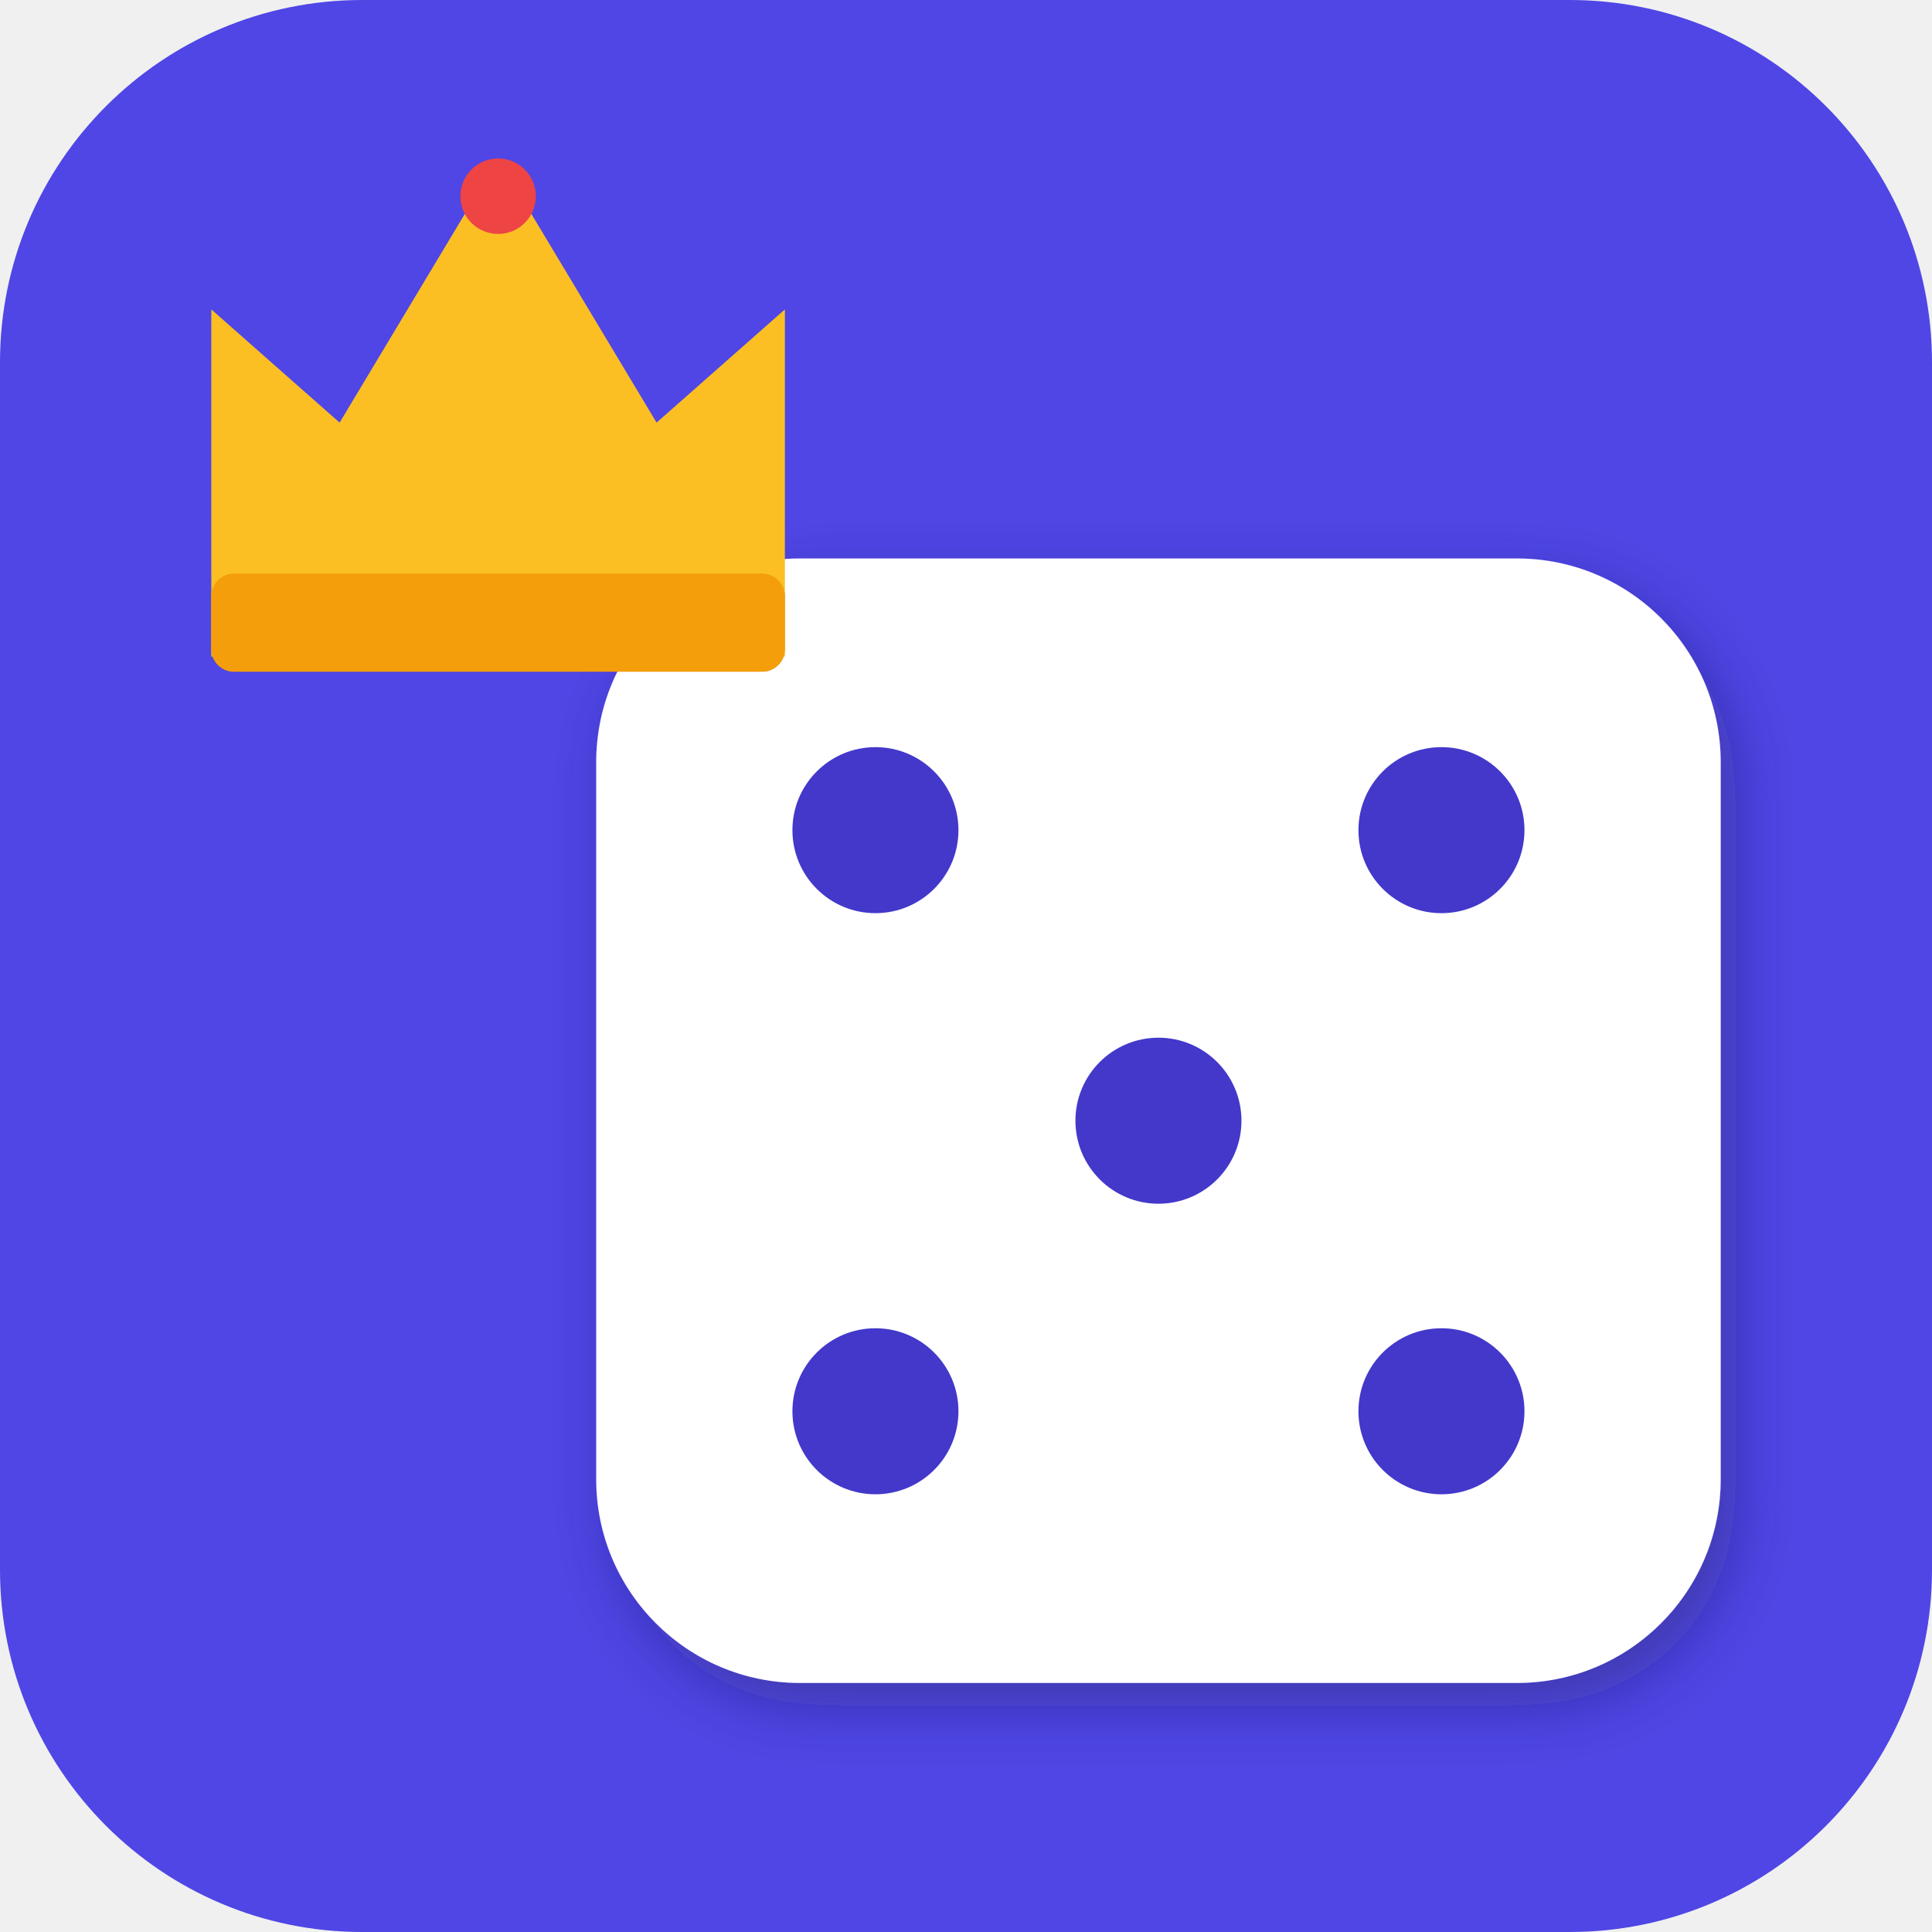
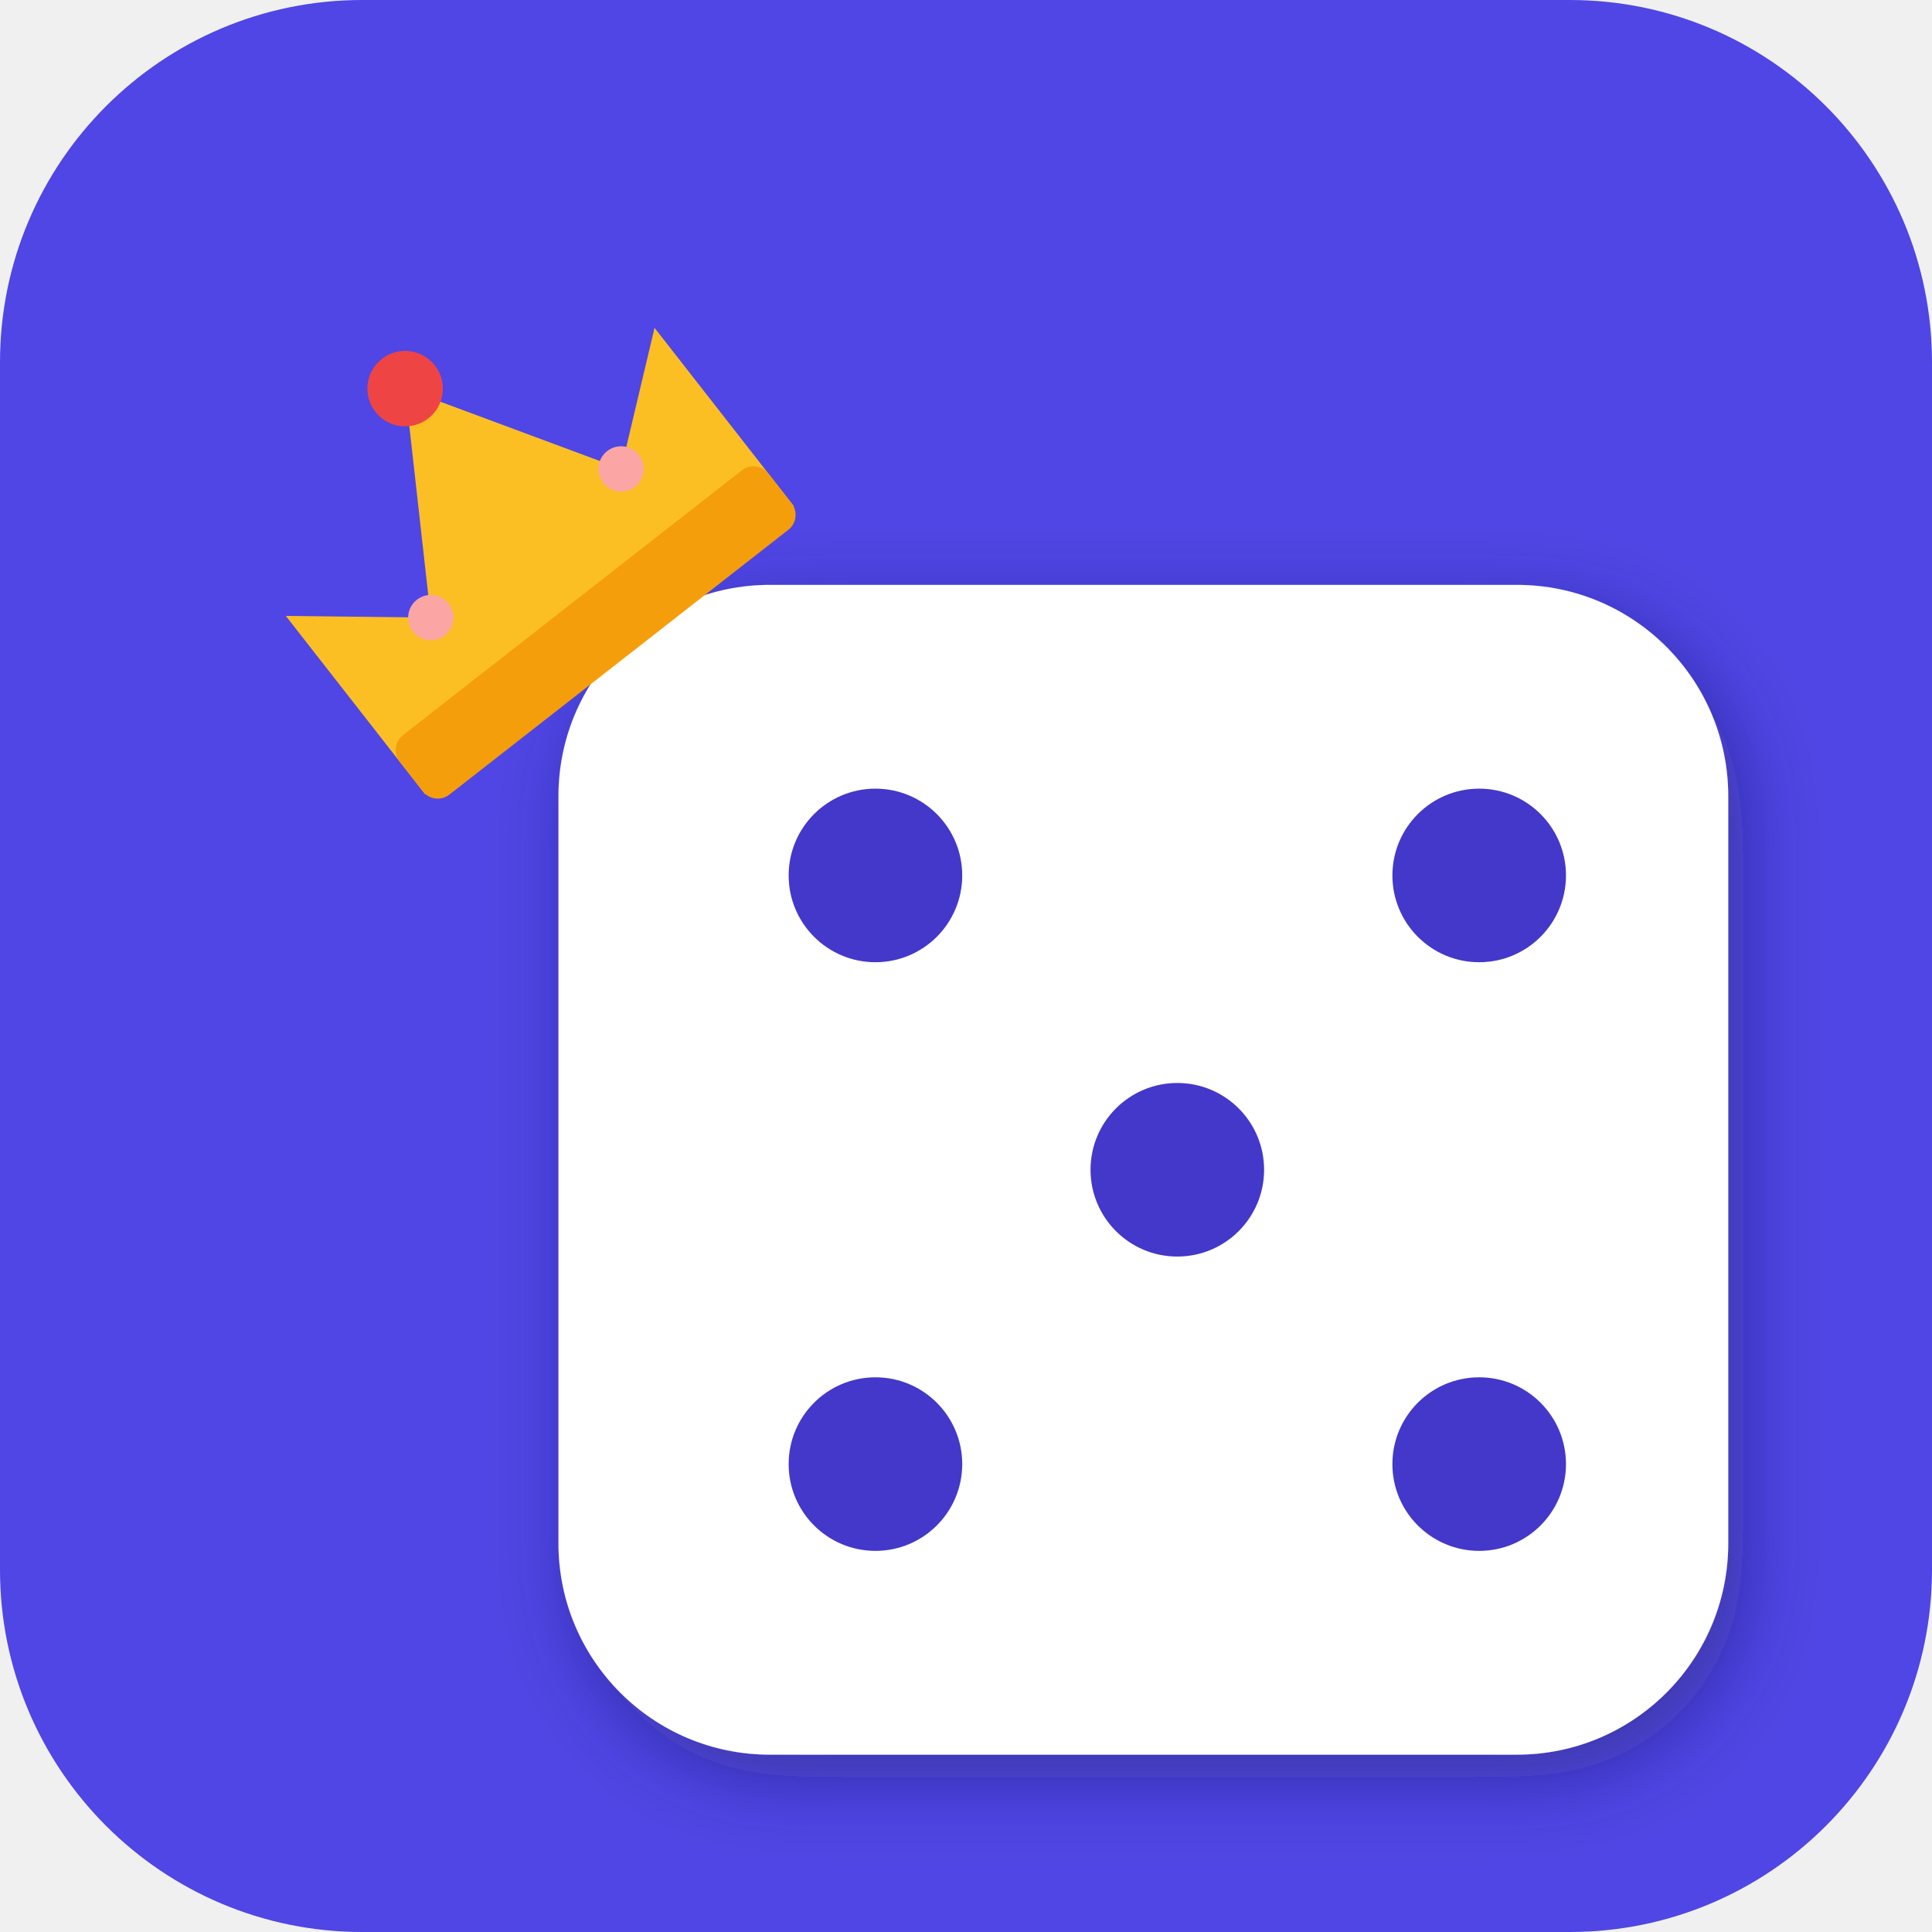
<svg xmlns="http://www.w3.org/2000/svg" viewBox="0 0 512 512" width="512" height="512">
  <rect width="512" height="512" rx="96" fill="#4F46E5" />
  <defs>
-     <filter id="shadow" x="-10%" y="-10%" width="130%" height="130%">
-       <feDropShadow dx="4" dy="6" stdDeviation="8" flood-color="#1e1b4b" flood-opacity="0.35" />
+     <filter id="shadow" x="-10%" y="-10%" width="140%" height="140%">
+       <feDropShadow dx="4" dy="6" stdDeviation="10" flood-color="#1e1b4b" flood-opacity="0.4" />
    </filter>
  </defs>
-   <rect x="158" y="148" width="298" height="298" rx="54" fill="white" filter="url(#shadow)" />
-   <circle cx="232" cy="220" r="22" fill="#4338CA" />
-   <circle cx="382" cy="220" r="22" fill="#4338CA" />
-   <circle cx="307" cy="297" r="22" fill="#4338CA" />
-   <circle cx="232" cy="374" r="22" fill="#4338CA" />
-   <circle cx="382" cy="374" r="22" fill="#4338CA" />
-   <rect x="56" y="152" width="152" height="26" rx="6" fill="#D97706" />
-   <path d="M 56,174 L 56,82 L 90,112 L 132,42 L 174,112 L 208,82 L 208,174 Z" fill="#FBBF24" />
-   <rect x="56" y="152" width="152" height="26" rx="6" fill="#F59E0B" />
-   <circle cx="132" cy="52" r="10" fill="#EF4444" />
+   <rect x="148" y="155" width="310" height="310" rx="56" fill="white" filter="url(#shadow)" />
+   <circle cx="232" cy="232" r="23" fill="#4338CA" />
+   <circle cx="392" cy="232" r="23" fill="#4338CA" />
+   <circle cx="312" cy="310" r="23" fill="#4338CA" />
+   <circle cx="232" cy="388" r="23" fill="#4338CA" />
+   <circle cx="392" cy="388" r="23" fill="#4338CA" />
+   <g transform="translate(148,155) rotate(-38)">
+     <path d="M -62,22 L -62,-38 L -32,-14 L 0,-66 L 32,-14 L 62,-38 L 62,22 Z" fill="#FBBF24" />
+     <rect x="-62" y="6" width="124" height="20" rx="5" fill="#F59E0B" />
+     <circle cx="0" cy="-66" r="10" fill="#EF4444" />
+     <circle cx="-32" cy="-14" r="6" fill="#FCA5A5" />
+     <circle cx="32" cy="-14" r="6" fill="#FCA5A5" />
+   </g>
</svg>
